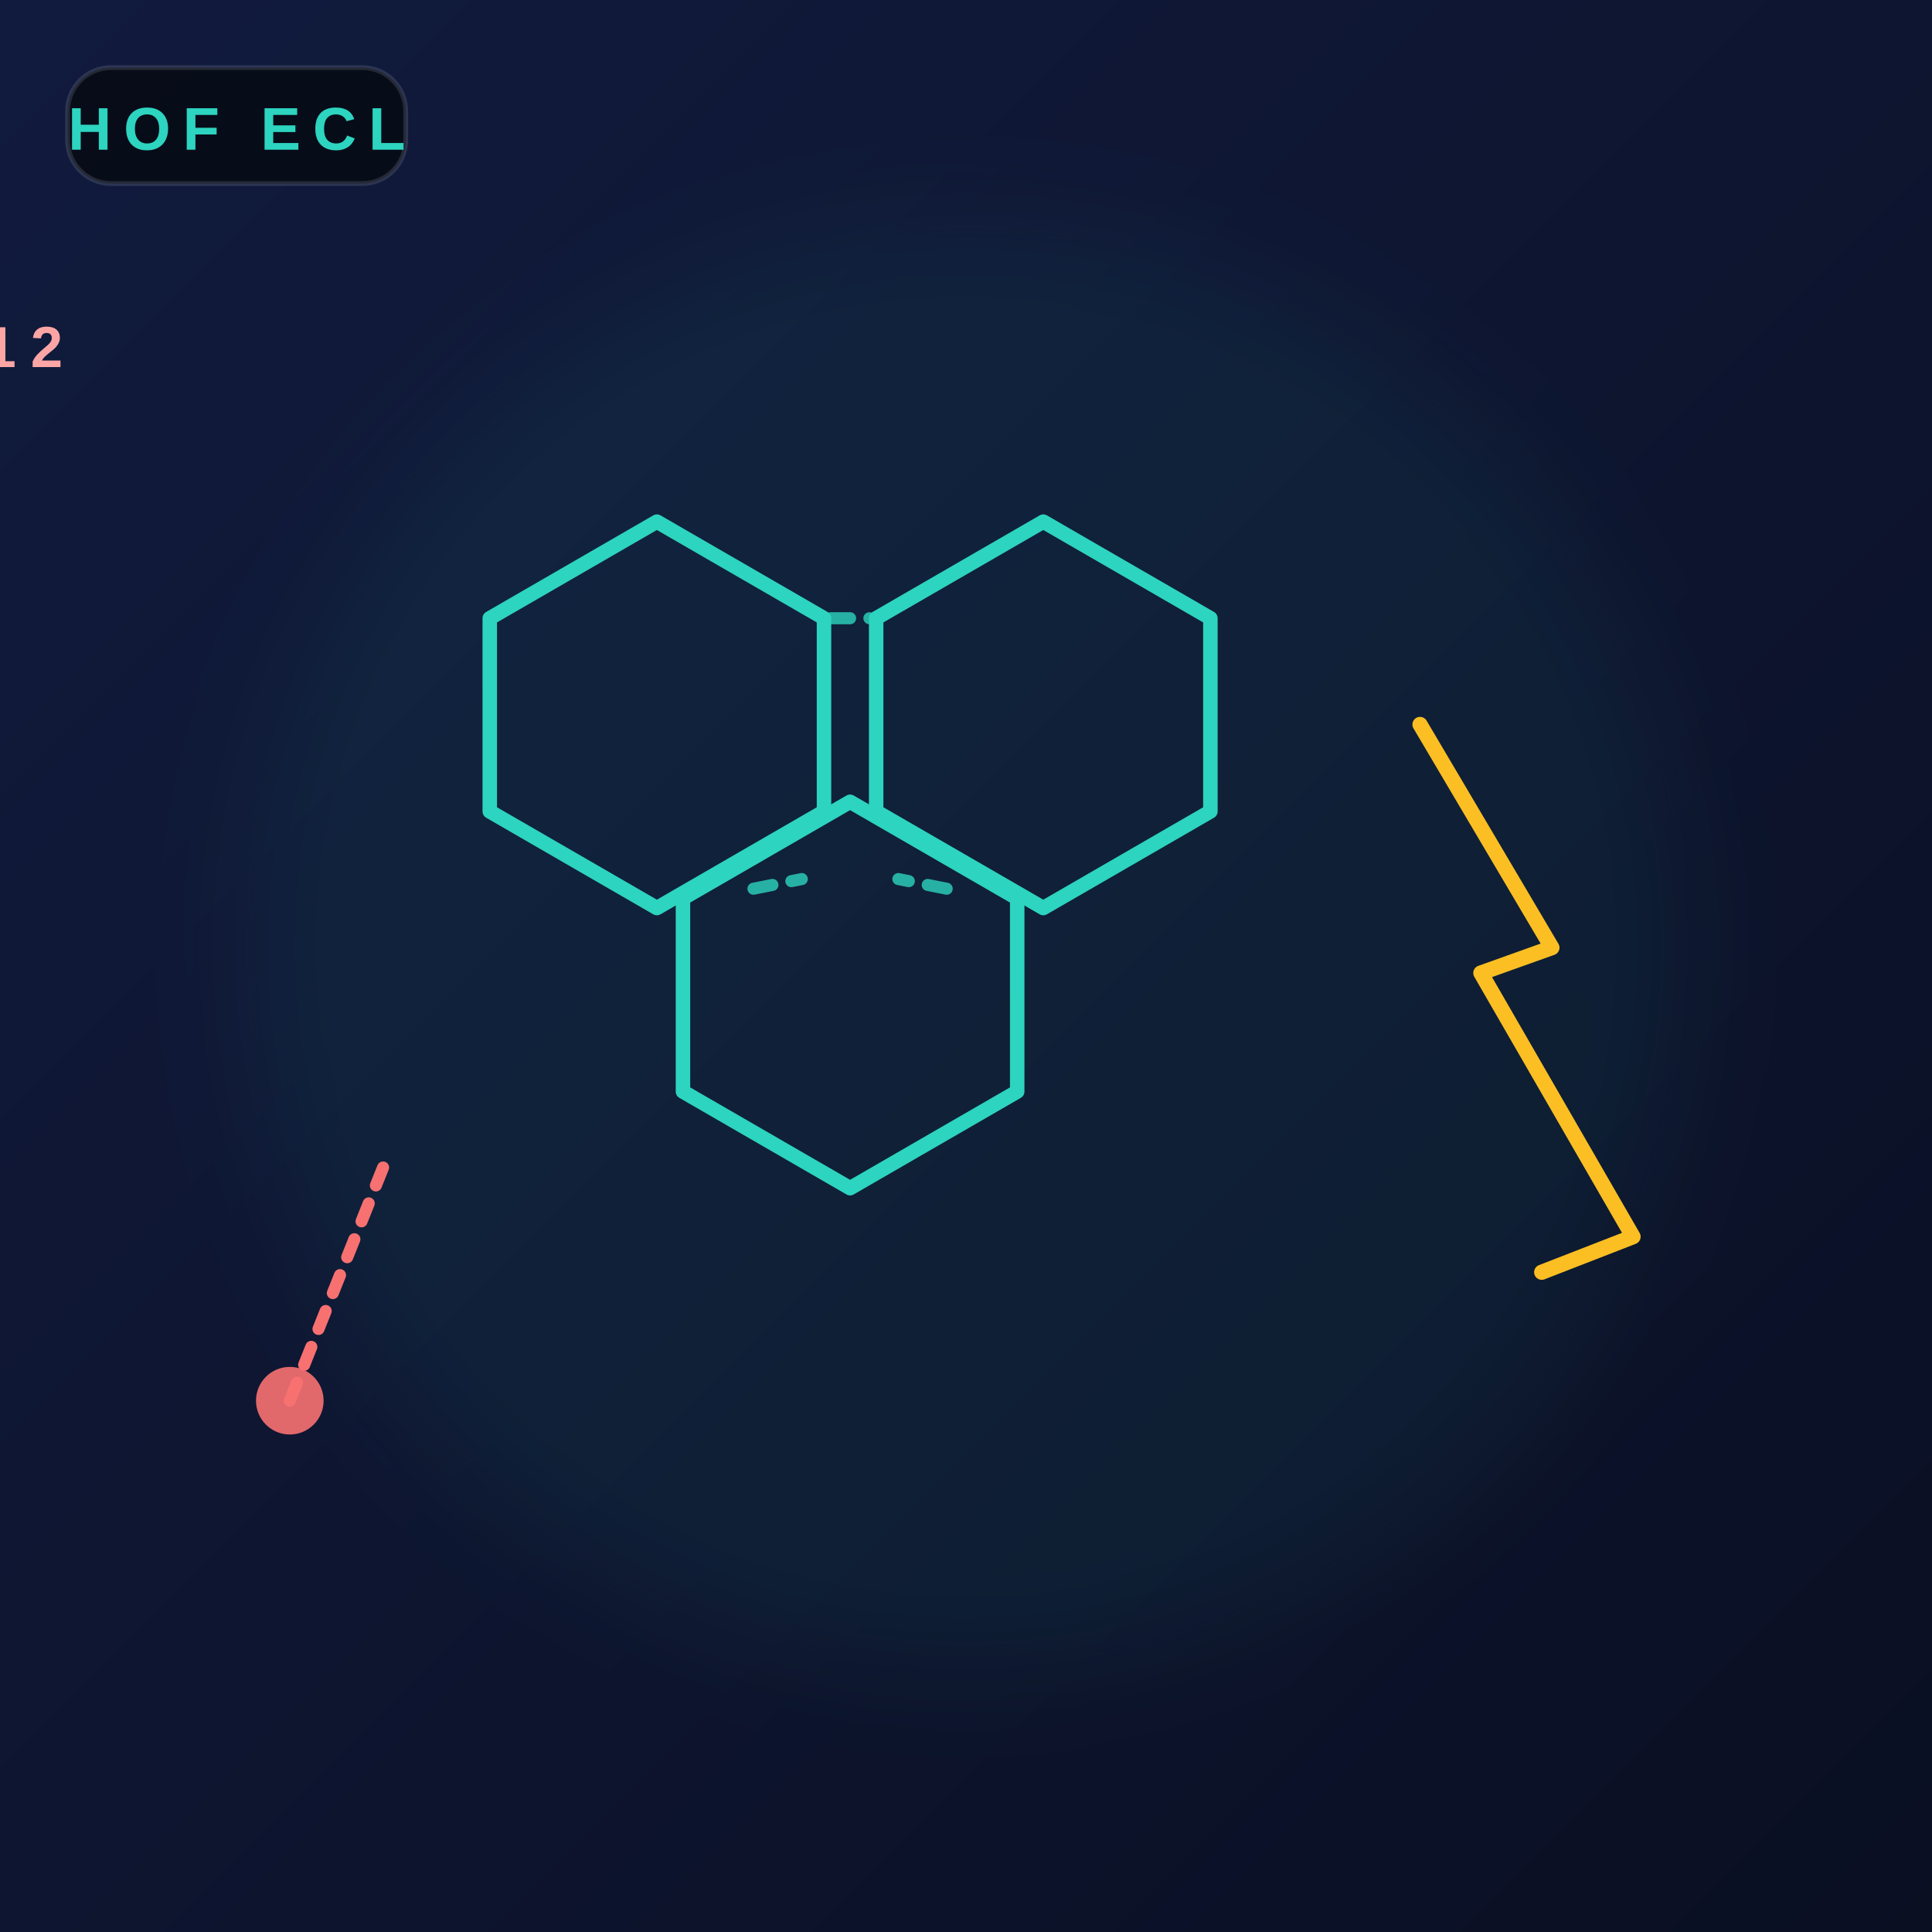
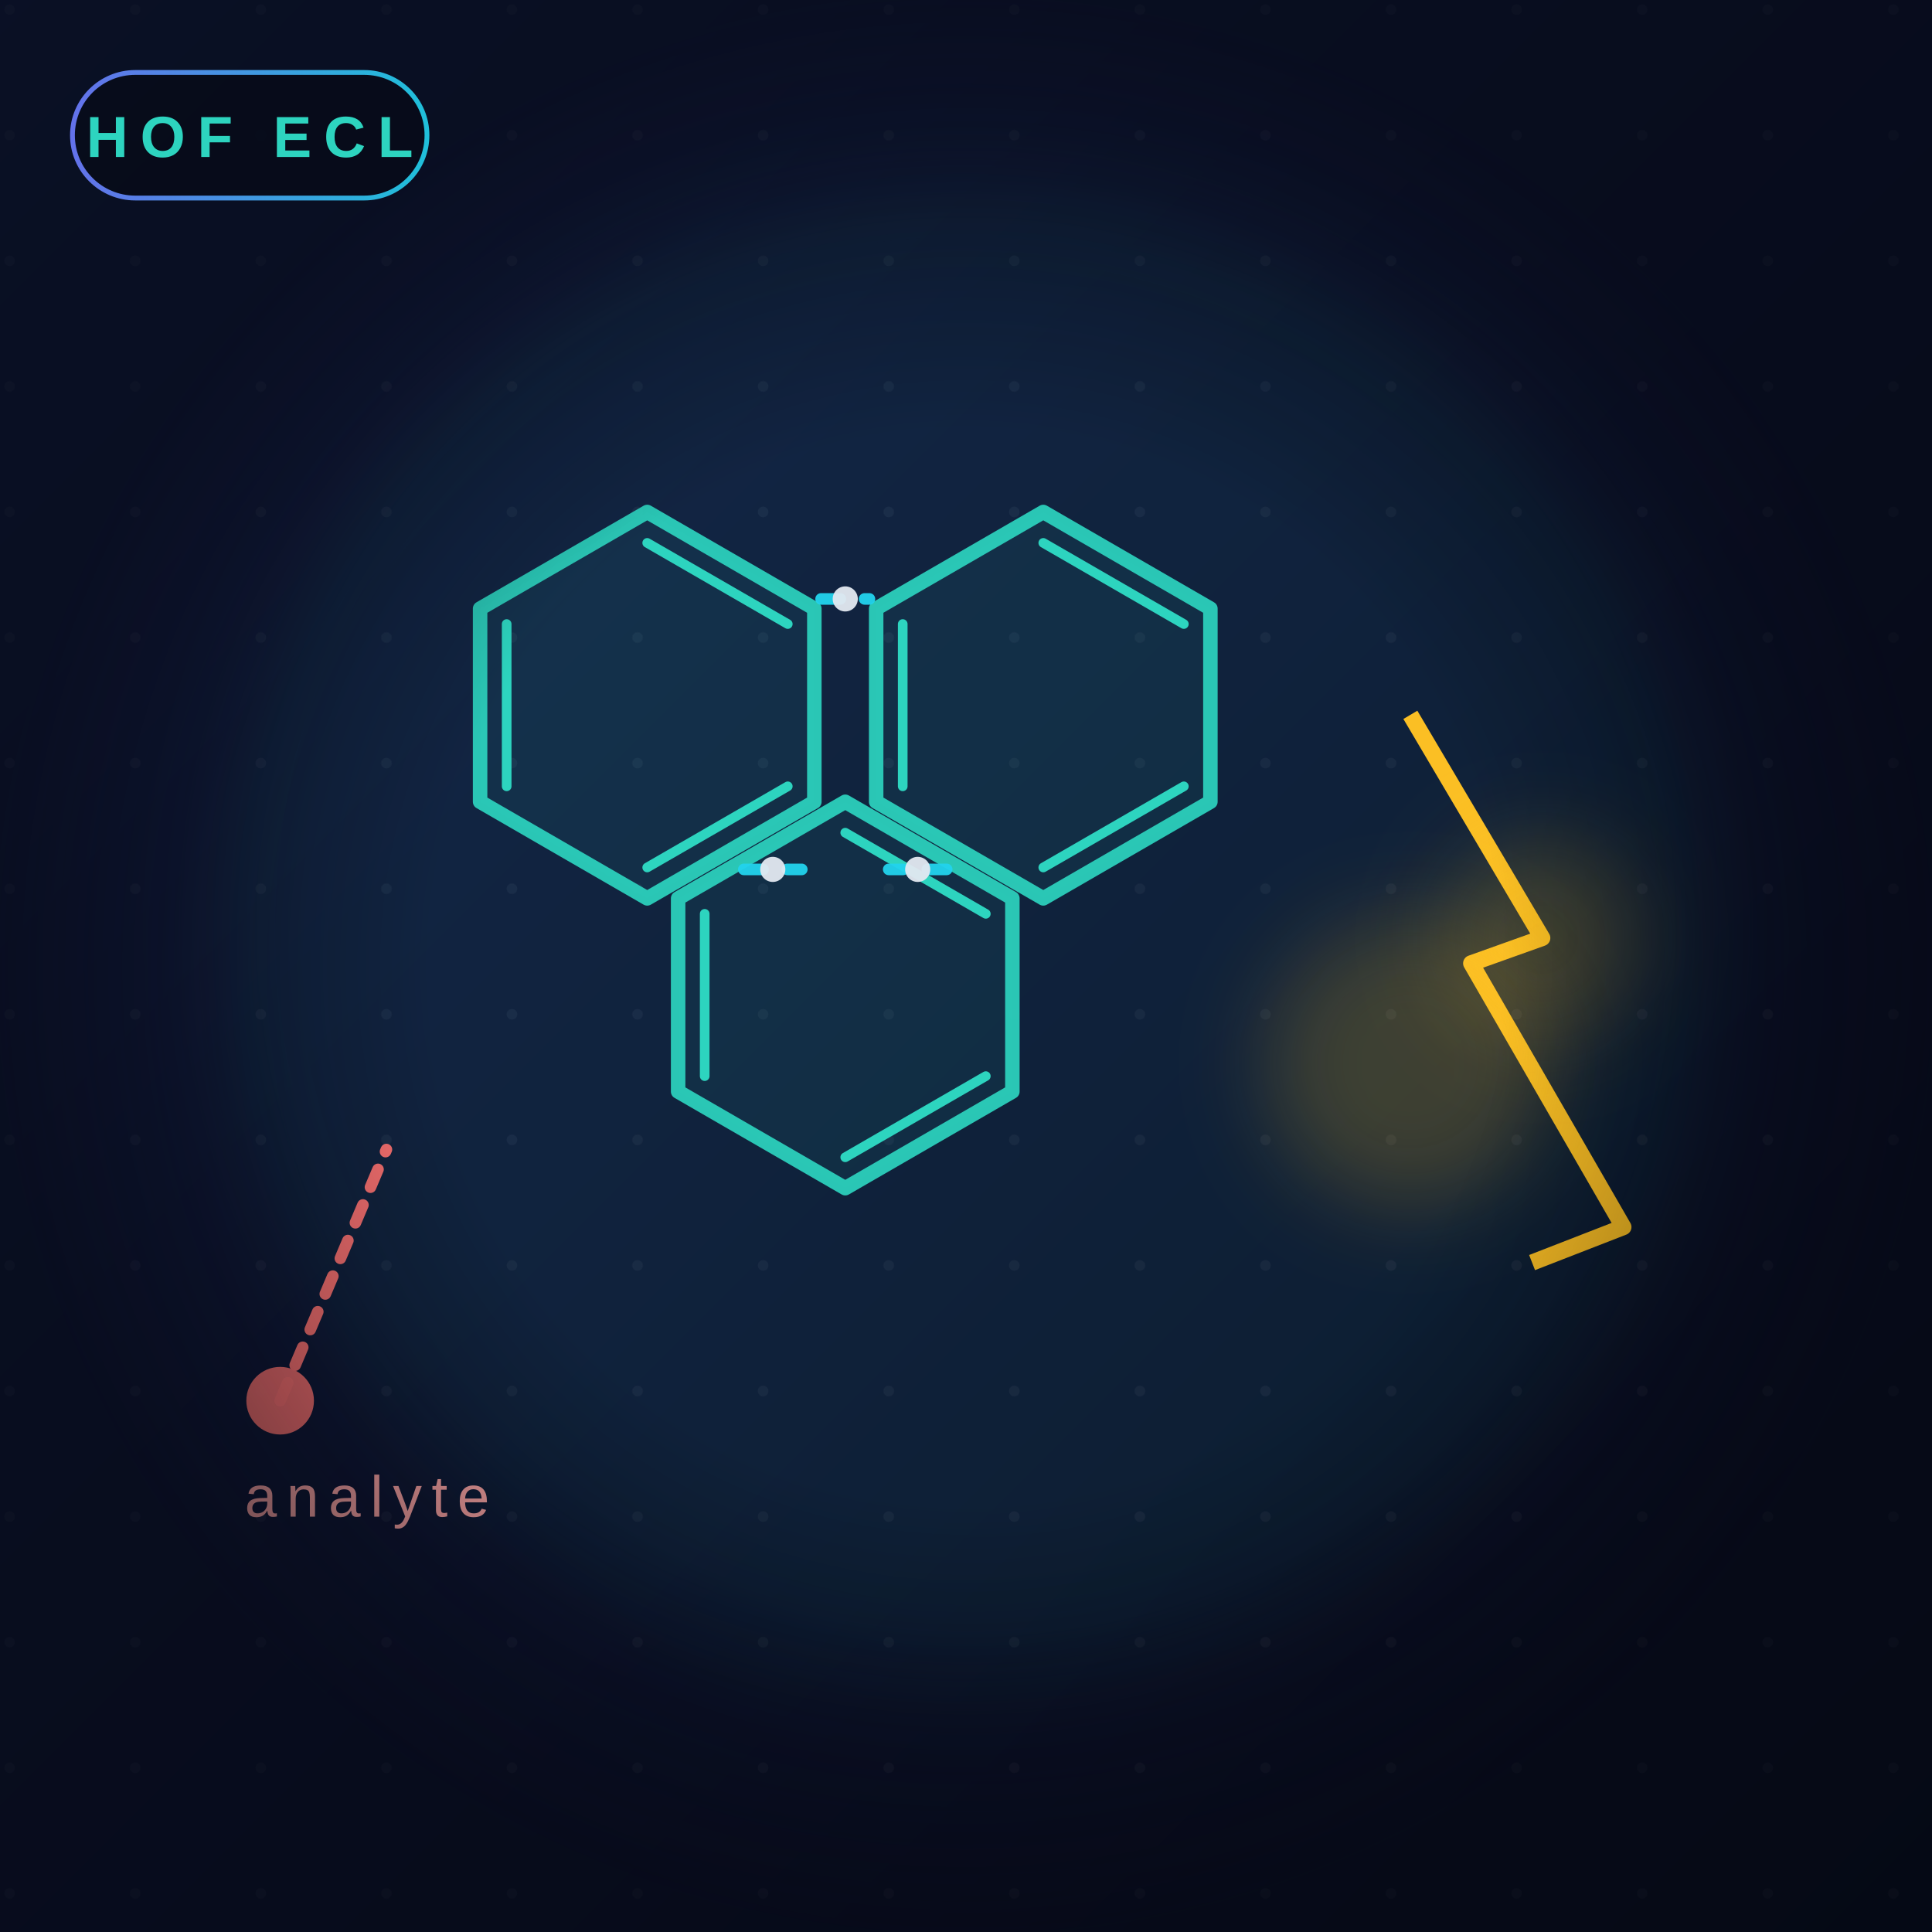
<svg xmlns="http://www.w3.org/2000/svg" viewBox="0 0 400 400" role="img" aria-label="HOF ECL schematic">
  <defs>
    <linearGradient id="bg" x1="0" y1="0" x2="1" y2="1">
-       <stop offset="0" stop-color="#111b3e" />
-       <stop offset="1" stop-color="#0a0f22" />
+       <stop offset="0" stop-color="#131e45" />
+       <stop offset="0.55" stop-color="#0d1430" />
+       <stop offset="1" stop-color="#080d1e" />
    </linearGradient>
-     <filter id="f" x="-80%" y="-80%" width="260%" height="260%">
-       <feGaussianBlur stdDeviation="11" />
+     <radialGradient id="core">
+       <stop offset="0" stop-color="#ffffff" stop-opacity="0.95" />
+       <stop offset="1" stop-color="#ffffff" stop-opacity="0" />
+     </radialGradient>
+     <radialGradient id="vig">
+       <stop offset="0.55" stop-color="#000000" stop-opacity="0" />
+       <stop offset="1" stop-color="#04060f" stop-opacity="0.6" />
+     </radialGradient>
+     <linearGradient id="tgb" x1="0" y1="0" x2="1" y2="0">
+       <stop offset="0" stop-color="#6d7cff" />
+       <stop offset="1" stop-color="#22d3ee" />
+     </linearGradient>
+     <pattern id="dots" width="26" height="26" patternUnits="userSpaceOnUse">
+       <circle cx="2" cy="2" r="1.1" fill="#ffffff" opacity="0.045" />
+     </pattern>
+     <filter id="b" x="-80%" y="-80%" width="260%" height="260%">
+       <feGaussianBlur stdDeviation="9" />
    </filter>
  </defs>
  <rect width="400" height="400" fill="url(#bg)" />
-   <circle cx="200" cy="196" r="150" fill="#2dd4bf" opacity="0.06" filter="url(#f)" />
-   <g stroke-linecap="round">
-     <path d="M170.6 168 L136 188 L101.4 168 L101.4 128 L136 108 L170.6 128 Z" fill="none" stroke="#2dd4bf" stroke-opacity="1" stroke-width="3" stroke-linejoin="round" />
-     <path d="M250.6 168 L216 188 L181.4 168 L181.4 128 L216 108 L250.6 128 Z" fill="none" stroke="#2dd4bf" stroke-opacity="1" stroke-width="3" stroke-linejoin="round" />
-     <path d="M210.6 226 L176 246 L141.4 226 L141.4 186 L176 166 L210.6 186 Z" fill="none" stroke="#2dd4bf" stroke-opacity="1" stroke-width="3" stroke-linejoin="round" />
-     <line x1="172" y1="128" x2="180" y2="128" stroke="#2dd4bf" stroke-opacity="0.8" stroke-width="2.5" stroke-linecap="round" stroke-dasharray="4 4" />
-     <line x1="156" y1="184" x2="166" y2="182" stroke="#2dd4bf" stroke-opacity="0.8" stroke-width="2.5" stroke-linecap="round" stroke-dasharray="4 4" />
-     <line x1="196" y1="184" x2="186" y2="182" stroke="#2dd4bf" stroke-opacity="0.8" stroke-width="2.5" stroke-linecap="round" stroke-dasharray="4 4" />
-     <path d="M294 150 l27.3 46.2 -14.7 5.25 31.5 54.6 -18.9 7.35" stroke="#fbbf24" stroke-width="3.15" fill="none" stroke-linejoin="round" />
-     <circle cx="60" cy="290" r="7" fill="#f87171" opacity="0.9" />
-     <line x1="60" y1="290" x2="80" y2="240" stroke="#f87171" stroke-opacity="1" stroke-width="2.5" stroke-linecap="round" stroke-dasharray="4 4" />
-     <text x="analyte" y="76" font-family="Segoe UI, Arial, sans-serif" font-size="12" font-weight="600" letter-spacing="3" fill="#fca5a5" text-anchor="middle">312</text>
-   </g>
+   <rect width="400" height="400" fill="url(#dots)" />
+   <circle cx="200" cy="192" r="155" fill="#2dd4bf" opacity="0.07" filter="url(#b)" />
+   <path d="M168.6 166 L134 186 L99.4 166 L99.4 126 L134 106 L168.6 126 Z" fill="#2dd4bf" fill-opacity="0.07" stroke="#2dd4bf" stroke-opacity="0.92" stroke-width="3" stroke-linejoin="round" />
+   <path d="M163.1 162.8 L134.0 179.6" stroke="#2dd4bf" stroke-opacity="1" stroke-width="2" stroke-linecap="round" />
+   <path d="M104.9 162.8 L104.9 129.2" stroke="#2dd4bf" stroke-opacity="1" stroke-width="2" stroke-linecap="round" />
+   <path d="M134.0 112.4 L163.1 129.2" stroke="#2dd4bf" stroke-opacity="1" stroke-width="2" stroke-linecap="round" />
+   <path d="M250.6 166 L216 186 L181.4 166 L181.4 126 L216 106 L250.6 126 Z" fill="#2dd4bf" fill-opacity="0.07" stroke="#2dd4bf" stroke-opacity="0.92" stroke-width="3" stroke-linejoin="round" />
+   <path d="M245.1 162.8 L216.0 179.6" stroke="#2dd4bf" stroke-opacity="1" stroke-width="2" stroke-linecap="round" />
+   <path d="M186.9 162.8 L186.9 129.2" stroke="#2dd4bf" stroke-opacity="1" stroke-width="2" stroke-linecap="round" />
+   <path d="M216.0 112.4 L245.1 129.2" stroke="#2dd4bf" stroke-opacity="1" stroke-width="2" stroke-linecap="round" />
+   <path d="M209.6 226 L175 246 L140.4 226 L140.4 186 L175 166 L209.6 186 Z" fill="#2dd4bf" fill-opacity="0.07" stroke="#2dd4bf" stroke-opacity="0.92" stroke-width="3" stroke-linejoin="round" />
+   <path d="M204.1 222.8 L175.0 239.6" stroke="#2dd4bf" stroke-opacity="1" stroke-width="2" stroke-linecap="round" />
+   <path d="M145.9 222.8 L145.9 189.2" stroke="#2dd4bf" stroke-opacity="1" stroke-width="2" stroke-linecap="round" />
+   <path d="M175.0 172.4 L204.1 189.2" stroke="#2dd4bf" stroke-opacity="1" stroke-width="2" stroke-linecap="round" />
+   <line x1="170" y1="124" x2="180" y2="124" stroke="#22d3ee" stroke-opacity="0.95" stroke-width="2.4" stroke-linecap="round" stroke-dasharray="4 5" />
+   <circle cx="175" cy="124" r="2.6" fill="#e2e8f0" opacity="0.95" />
+   <line x1="154" y1="180" x2="166" y2="180" stroke="#22d3ee" stroke-opacity="0.95" stroke-width="2.4" stroke-linecap="round" stroke-dasharray="4 5" />
+   <circle cx="160" cy="180" r="2.6" fill="#e2e8f0" opacity="0.95" />
+   <line x1="196" y1="180" x2="184" y2="180" stroke="#22d3ee" stroke-opacity="0.95" stroke-width="2.4" stroke-linecap="round" stroke-dasharray="4 5" />
+   <circle cx="190" cy="180" r="2.6" fill="#e2e8f0" opacity="0.95" />
+   <path d="M292 148 l27.3 46.2 -14.7 5.25 31.5 54.6 -18.9 7.35" stroke="#fbbf24" stroke-width="3.36" fill="none" stroke-linejoin="round" />
+   <circle cx="319.3" cy="194.2" r="21" fill="#fbbf24" opacity="0.2" filter="url(#b)" />
+   <circle cx="292" cy="220" r="30" fill="#fbbf24" opacity="0.2" filter="url(#b)" />
+   <circle cx="58" cy="290" r="7" fill="#f87171" opacity="0.95" />
+   <line x1="58" y1="290" x2="80" y2="238" stroke="#f87171" stroke-opacity="1" stroke-width="2.4" stroke-linecap="round" stroke-dasharray="4 4" />
+   <text x="76" y="314" font-family="Segoe UI, Arial, sans-serif" font-size="12" font-weight="500" letter-spacing="2" fill="#fca5a5" text-anchor="middle">analyte</text>
+   <rect width="400" height="400" fill="url(#vig)" />
  <g>
-     <rect x="14" y="14" rx="9" width="70" height="24" fill="#060913" opacity="0.85" stroke="#ffffff" stroke-opacity="0.14" />
-     <text x="49" y="31" font-family="Segoe UI, Arial, sans-serif" font-size="12.5" font-weight="700" letter-spacing="2.5" fill="#2dd4bf" text-anchor="middle">HOF ECL</text>
+     <rect x="15" y="15" rx="13" width="73.4" height="26" fill="#070b1a" opacity="0.9" stroke="url(#tgb)" stroke-width="1" />
+     <text x="51.7" y="32.5" font-family="Segoe UI, Arial, sans-serif" font-size="12" font-weight="700" letter-spacing="2.5" fill="#2dd4bf" text-anchor="middle">HOF ECL</text>
  </g>
</svg>
